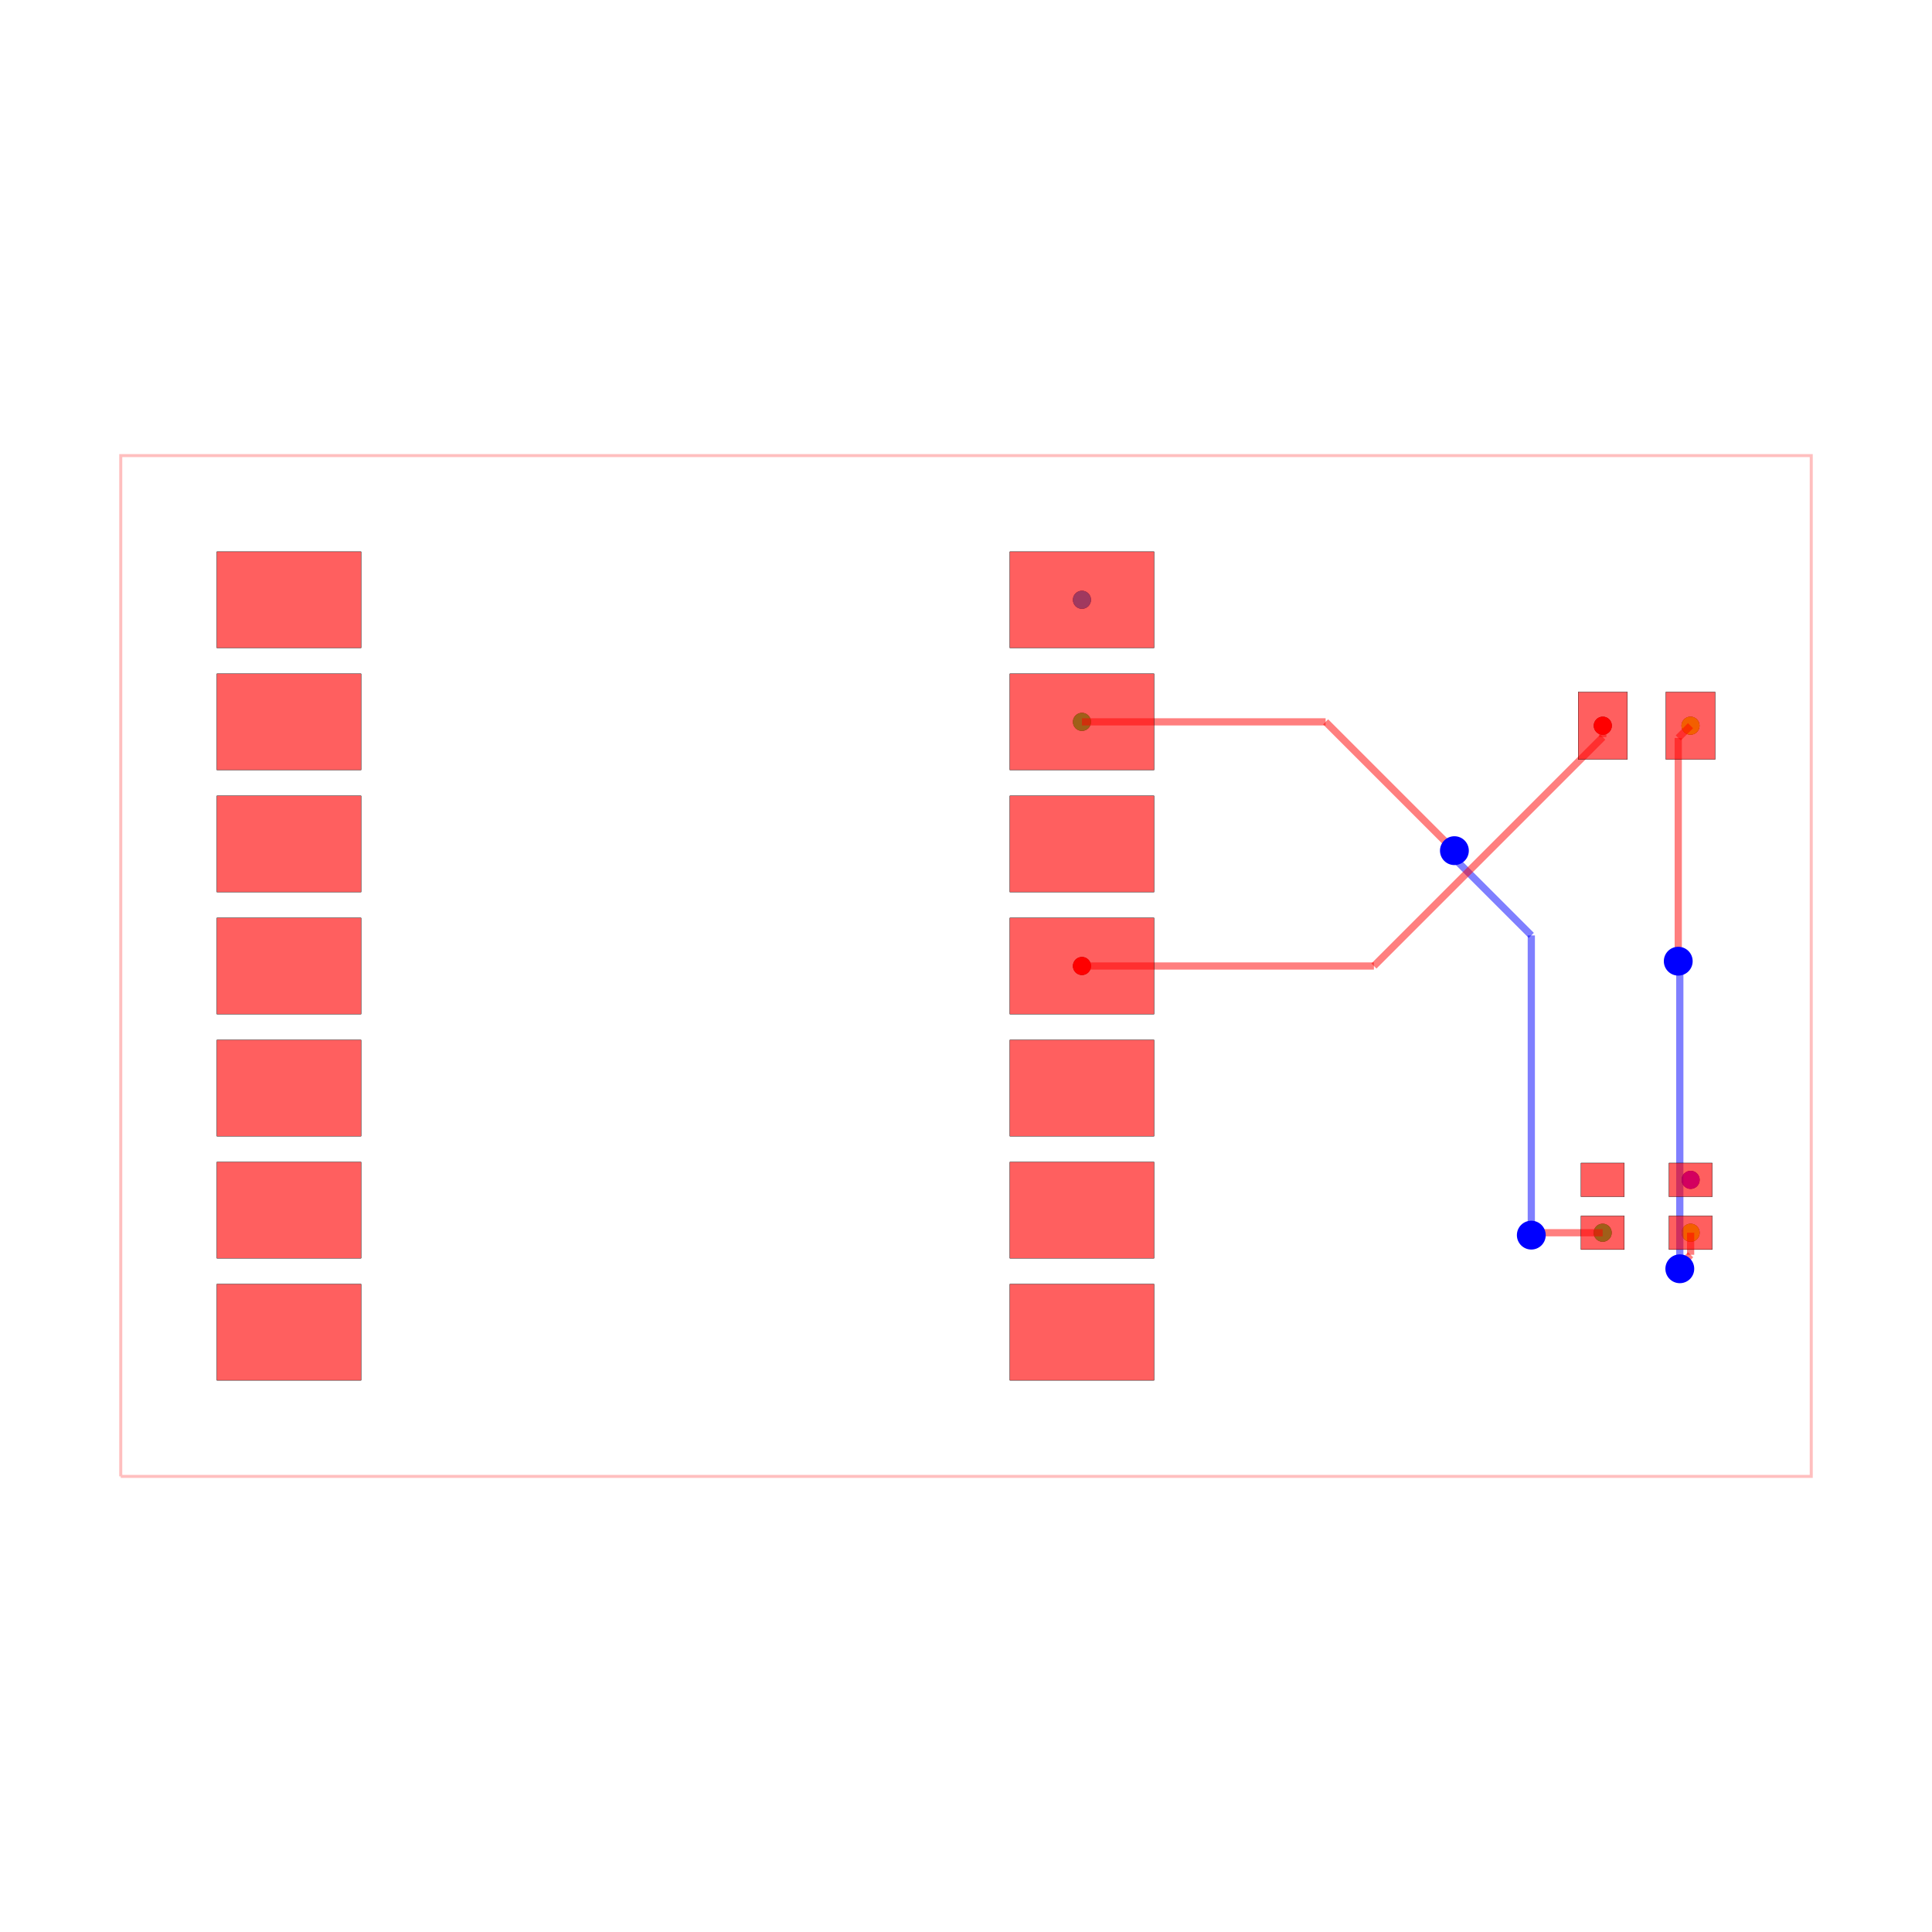
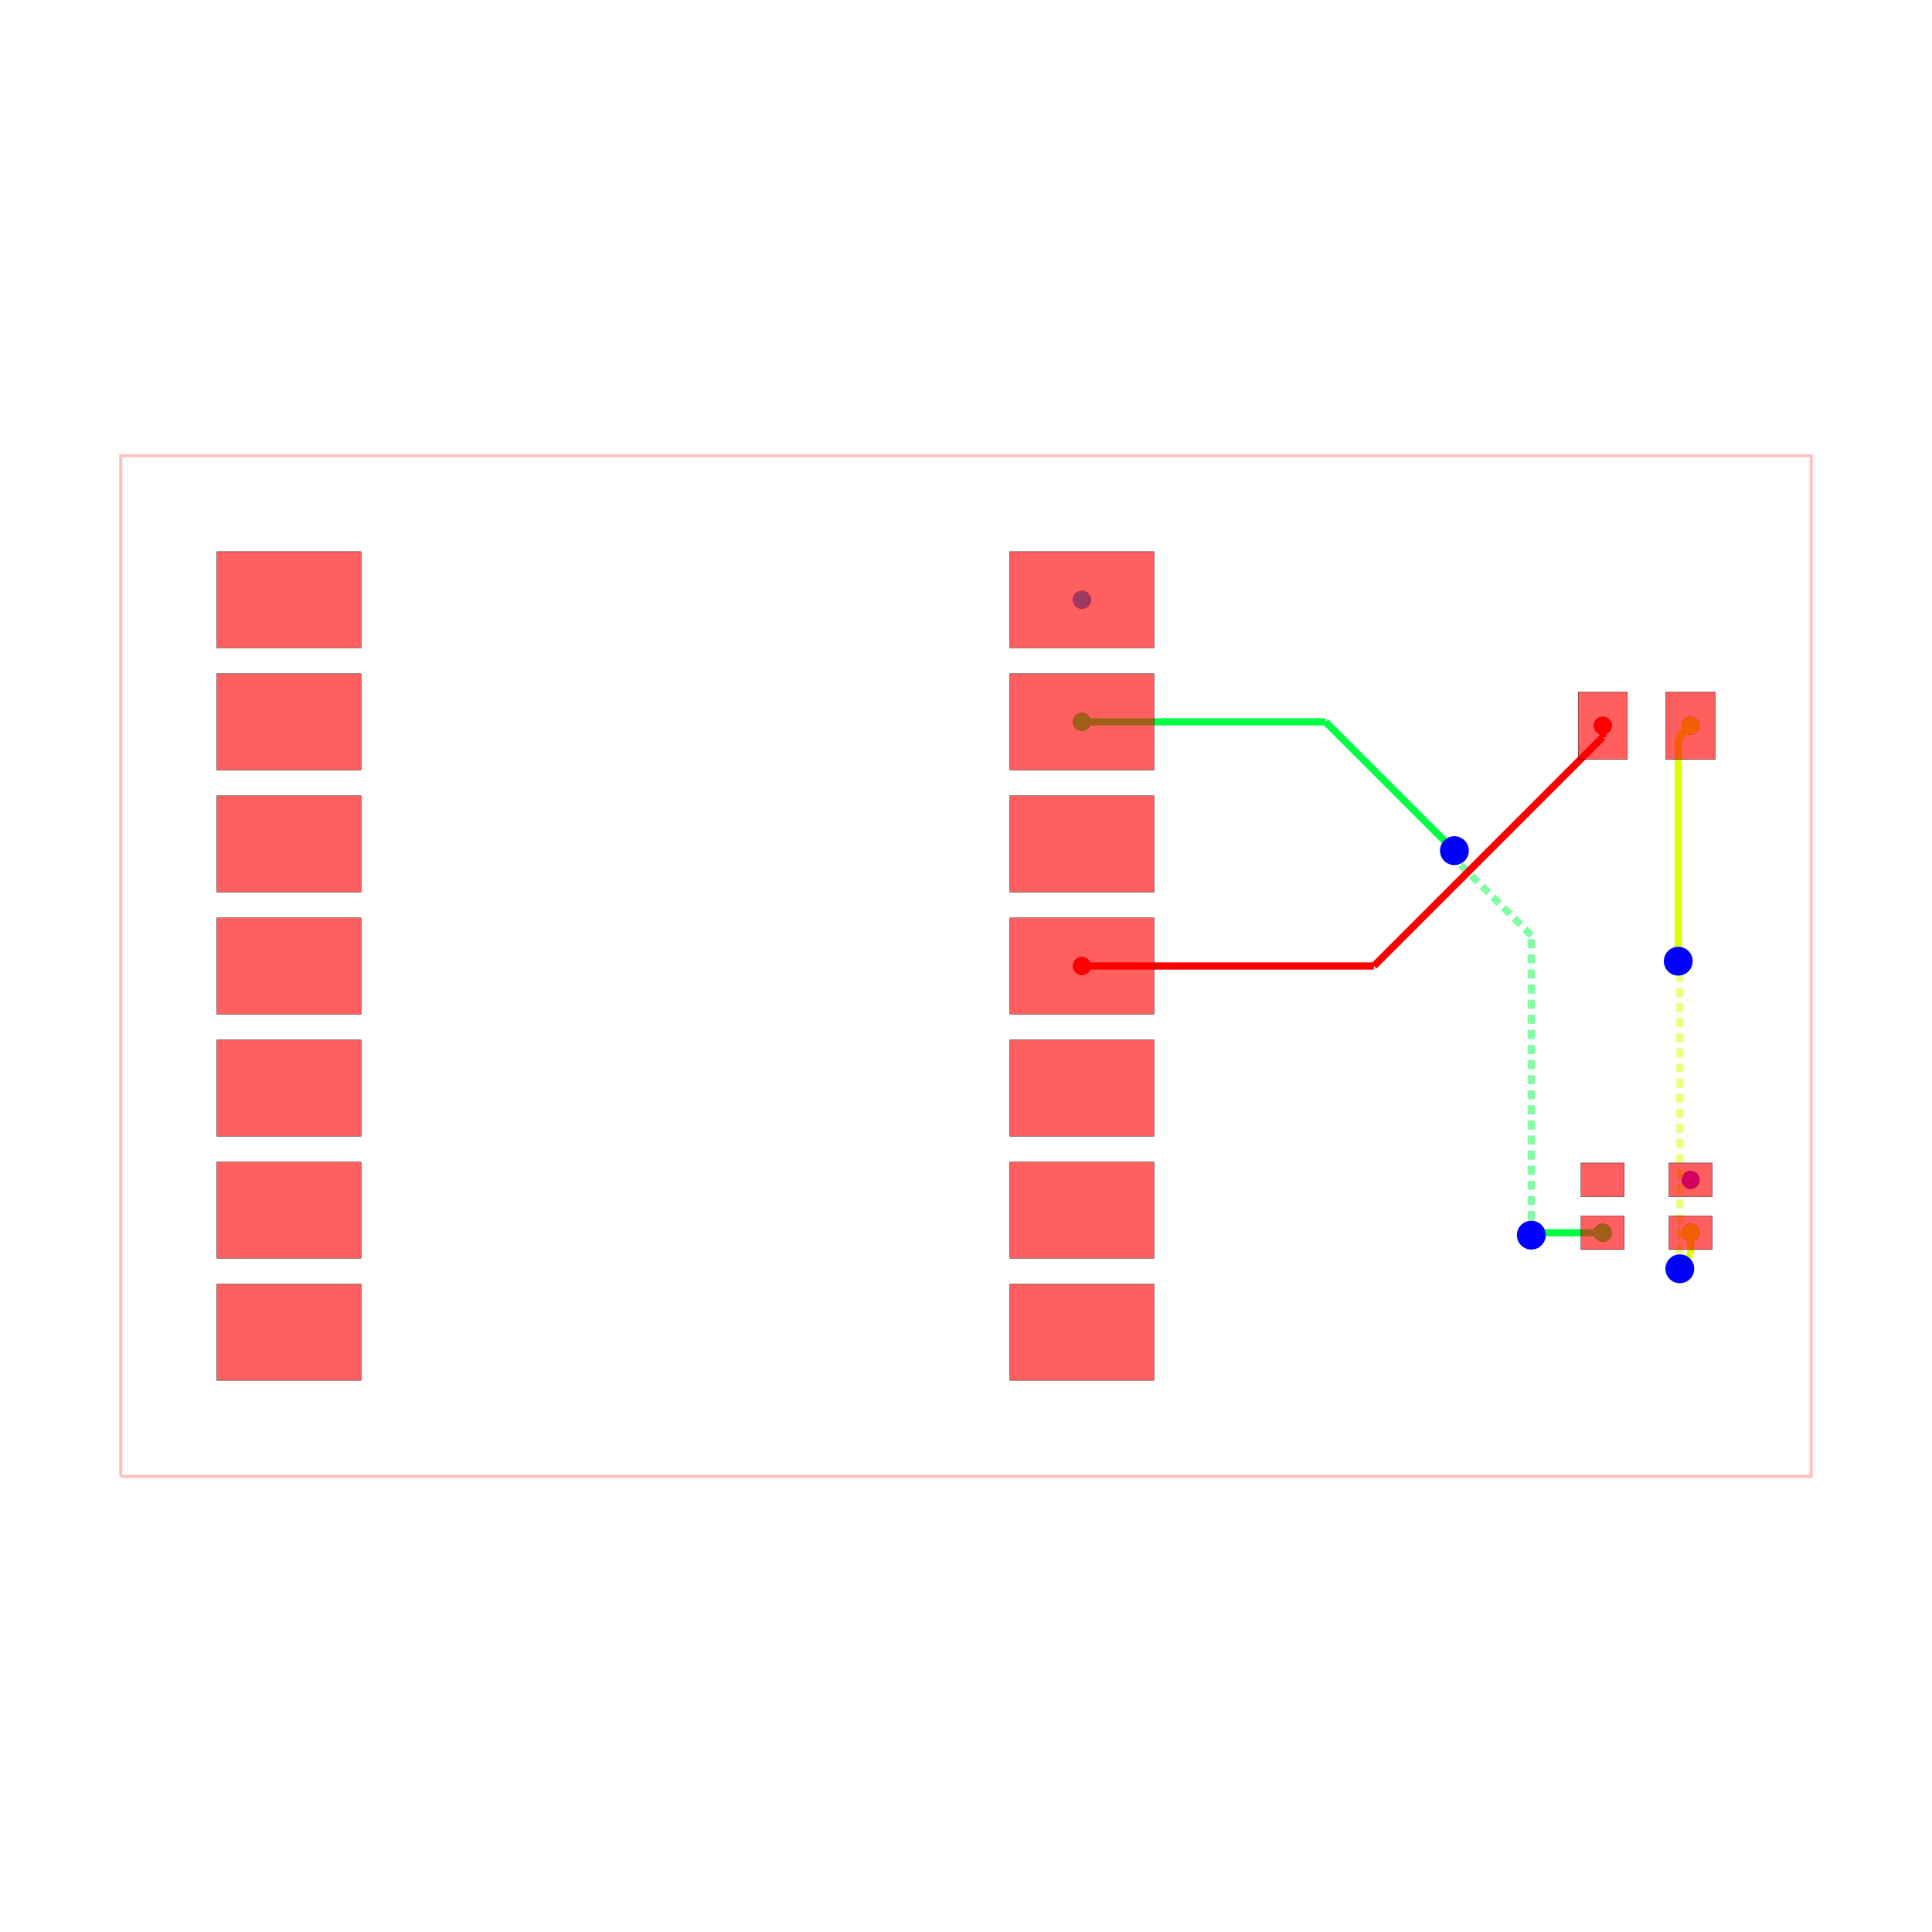
<svg xmlns="http://www.w3.org/2000/svg" width="640" height="640" viewBox="0 0 640 640">
  <rect width="100%" height="100%" fill="white" />
  <g>
    <circle data-type="point" data-label="source_trace_2 pcb_port_10" data-x="8.25" data-y="0" cx="358.408" cy="320" r="3" fill="black" />
  </g>
  <g>
    <circle data-type="point" data-label="source_trace_2 pcb_port_14" data-x="19.0875" data-y="5" cx="530.945" cy="240.398" r="3" fill="black" />
  </g>
  <g>
    <circle data-type="point" data-label="source_trace_5 pcb_port_18" data-x="20.91503499999999" data-y="-5.550036999999975" cx="560.04" cy="408.359" r="3" fill="black" />
  </g>
  <g>
    <circle data-type="point" data-label="source_trace_5 pcb_port_15" data-x="20.9125" data-y="5" cx="560" cy="240.398" r="3" fill="black" />
  </g>
  <g>
    <circle data-type="point" data-label="source_net_0 pcb_port_8" data-x="8.25" data-y="5.08" cx="358.408" cy="239.124" r="3" fill="black" />
  </g>
  <g>
    <circle data-type="point" data-label="source_net_0 pcb_port_17" data-x="19.08496500000001" data-y="-5.550036999999975" cx="530.905" cy="408.359" r="3" fill="black" />
  </g>
  <g>
    <circle data-type="point" data-label="source_net_1 pcb_port_7" data-x="8.25" data-y="7.62" cx="358.408" cy="198.687" r="3" fill="black" />
  </g>
  <g>
    <circle data-type="point" data-label="source_net_2 pcb_port_19" data-x="20.91503499999999" data-y="-4.449963000000025" cx="560.04" cy="390.845" r="3" fill="black" />
  </g>
  <g>
    <circle data-type="point" data-label="source_trace_2 (top)" data-x="8.25" data-y="0" cx="358.408" cy="320" r="3" fill="hsl(0, 100%, 50%)" />
  </g>
  <g>
    <circle data-type="point" data-label="source_trace_2 (top)" data-x="19.0875" data-y="5" cx="530.945" cy="240.398" r="3" fill="hsl(0, 100%, 50%)" />
  </g>
  <g>
    <circle data-type="point" data-label="source_trace_5 (top)" data-x="20.91503499999999" data-y="-5.550036999999975" cx="560.04" cy="408.359" r="3" fill="hsl(68, 100%, 50%)" />
  </g>
  <g>
    <circle data-type="point" data-label="source_trace_5 (top)" data-x="20.9125" data-y="5" cx="560" cy="240.398" r="3" fill="hsl(68, 100%, 50%)" />
  </g>
  <g>
    <circle data-type="point" data-label="source_net_0 (top)" data-x="8.25" data-y="5.08" cx="358.408" cy="239.124" r="3" fill="hsl(136, 100%, 50%)" />
  </g>
  <g>
    <circle data-type="point" data-label="source_net_0 (top)" data-x="19.08496500000001" data-y="-5.550036999999975" cx="530.905" cy="408.359" r="3" fill="hsl(136, 100%, 50%)" />
  </g>
  <g>
    <circle data-type="point" data-label="source_net_1 (top)" data-x="8.25" data-y="7.62" cx="358.408" cy="198.687" r="3" fill="hsl(204, 100%, 50%)" />
  </g>
  <g>
    <circle data-type="point" data-label="source_net_2 (top)" data-x="20.91503499999999" data-y="-4.449963000000025" cx="560.04" cy="390.845" r="3" fill="hsl(272, 100%, 50%)" />
  </g>
  <g>
    <polyline data-points="-11.749999999999998,-10.620000000000001 23.424999999999997,-10.620000000000001 23.424999999999997,10.620000000000001 -11.749999999999998,10.620000000000001 -11.749999999999998,-10.620000000000001" data-type="line" data-label="" points="40,489.075 600,489.075 600,150.925 40,150.925 40,489.075" fill="none" stroke="rgba(255,0,0,0.25)" stroke-width="1px" />
  </g>
  <g>
-     <polyline data-points="19.08496500000001,-5.550036999999975 17.651152990829893,-5.550036999999975" data-type="line" data-label="" points="530.905,408.359 508.078,408.359" fill="none" stroke="rgba(255,0,0,0.5)" stroke-width="2.388" />
-   </g>
-   <g>
-     <polyline data-points="17.651152990829893,-5.550036999999975 17.60125426448793,-5.599935726341938" data-type="line" data-label="" points="508.078,408.359 507.284,409.153" fill="none" stroke="rgba(255,0,0,0.5)" stroke-width="2.388" />
-   </g>
-   <g>
-     <polyline data-points="17.60125426448793,-5.599935726341938 17.6,-5.6" data-type="line" data-label="" points="507.284,409.153 507.264,409.154" fill="none" stroke="rgba(255,0,0,0.5)" stroke-width="2.388" />
-   </g>
-   <g>
-     <polyline data-points="17.6,-5.6 17.6,0.6363510205773868" data-type="line" data-label="" points="507.264,409.154 507.264,309.869" fill="none" stroke="rgba(0,0,255,0.5)" stroke-width="2.388" />
-   </g>
-   <g>
-     <polyline data-points="17.6,0.6363510205773868 16,2.236351020577388" data-type="line" data-label="" points="507.264,309.869 481.791,284.396" fill="none" stroke="rgba(0,0,255,0.5)" stroke-width="2.388" />
-   </g>
-   <g>
-     <polyline data-points="16,2.236351020577388 16,2.4" data-type="line" data-label="" points="481.791,284.396 481.791,281.791" fill="none" stroke="rgba(0,0,255,0.5)" stroke-width="2.388" />
-   </g>
-   <g>
-     <polyline data-points="16,2.4 13.32,5.08" data-type="line" data-label="" points="481.791,281.791 439.124,239.124" fill="none" stroke="rgba(255,0,0,0.5)" stroke-width="2.388" />
-   </g>
-   <g>
-     <polyline data-points="13.32,5.08 8.25,5.08" data-type="line" data-label="" points="439.124,239.124 358.408,239.124" fill="none" stroke="rgba(255,0,0,0.5)" stroke-width="2.388" />
-   </g>
-   <g>
-     <polyline data-points="20.91503499999999,-5.550036999999975 20.91503499999999,-6.00887189240614" data-type="line" data-label="" points="560.04,408.359 560.04,415.664" fill="none" stroke="rgba(255,0,0,0.5)" stroke-width="2.388" />
-   </g>
-   <g>
-     <polyline data-points="20.91503499999999,-6.00887189240614 20.709214861263458,-6.214692031142671" data-type="line" data-label="" points="560.04,415.664 556.764,418.94" fill="none" stroke="rgba(255,0,0,0.5)" stroke-width="2.388" />
-   </g>
-   <g>
-     <polyline data-points="20.709214861263458,-6.214692031142671 20.69003589999999,-6.3000362999999755" data-type="line" data-label="" points="556.764,418.94 556.458,420.299" fill="none" stroke="rgba(255,0,0,0.5)" stroke-width="2.388" />
-   </g>
-   <g>
-     <polyline data-points="20.69003589999999,-6.3000362999999755 20.69003589999999,-0.08268570346750395" data-type="line" data-label="" points="556.458,420.299 556.458,321.316" fill="none" stroke="rgba(0,0,255,0.5)" stroke-width="2.388" />
-   </g>
-   <g>
-     <polyline data-points="20.69003589999999,-0.08268570346750395 20.66748646391786,-0.06013626738537383" data-type="line" data-label="" points="556.458,321.316 556.099,320.957" fill="none" stroke="rgba(0,0,255,0.5)" stroke-width="2.388" />
-   </g>
-   <g>
-     <polyline data-points="20.66748646391786,-0.06013626738537383 20.65751795,0.10001814999998793" data-type="line" data-label="" points="556.099,320.957 555.941,318.408" fill="none" stroke="rgba(0,0,255,0.5)" stroke-width="2.388" />
-   </g>
-   <g>
-     <polyline data-points="20.65751795,0.10001814999998793 20.65751795,4.745017949999998" data-type="line" data-label="" points="555.941,318.408 555.941,244.457" fill="none" stroke="rgba(255,0,0,0.5)" stroke-width="2.388" />
-   </g>
-   <g>
-     <polyline data-points="20.65751795,4.745017949999998 20.9125,5" data-type="line" data-label="" points="555.941,244.457 560,240.398" fill="none" stroke="rgba(255,0,0,0.5)" stroke-width="2.388" />
-   </g>
-   <g>
-     <polyline data-points="19.0875,5 19.0875,4.762255679009199" data-type="line" data-label="" points="530.945,240.398 530.945,244.183" fill="none" stroke="rgba(255,0,0,0.5)" stroke-width="2.388" />
-   </g>
-   <g>
-     <polyline data-points="19.0875,4.762255679009199 14.3252443209908,0" data-type="line" data-label="" points="530.945,244.183 455.128,320" fill="none" stroke="rgba(255,0,0,0.5)" stroke-width="2.388" />
-   </g>
-   <g>
-     <polyline data-points="14.3252443209908,0 8.25,0" data-type="line" data-label="" points="455.128,320 358.408,320" fill="none" stroke="rgba(255,0,0,0.5)" stroke-width="2.388" />
-   </g>
-   <g>
-     <polyline data-points="8.25,0 8.25,0" data-type="line" data-label="" points="358.408,320 358.408,320" fill="none" stroke="rgba(255,0,0,0.5)" stroke-width="2.388" />
+     <polyline data-points="19.08496500000001,-5.550036999999975 17.651152990829893,-5.550036999999975" data-type="line" data-label="" points="530.905,408.359 508.078,408.359" fill="none" stroke="hsl(136, 100%, 50%)" stroke-width="2.388" />
+   </g>
+   <g>
+     <polyline data-points="17.651152990829893,-5.550036999999975 17.60125426448793,-5.599935726341938" data-type="line" data-label="" points="508.078,408.359 507.284,409.153" fill="none" stroke="hsl(136, 100%, 50%)" stroke-width="2.388" />
+   </g>
+   <g>
+     <polyline data-points="17.60125426448793,-5.599935726341938 17.6,-5.6" data-type="line" data-label="" points="507.284,409.153 507.264,409.154" fill="none" stroke="hsl(136, 100%, 50%)" stroke-width="2.388" />
+   </g>
+   <g>
+     <polyline data-points="17.6,-5.6 17.6,0.6363510205773868" data-type="line" data-label="" points="507.264,409.154 507.264,309.869" fill="none" stroke="rgba(0,255,68,0.5)" stroke-width="2.388" stroke-dasharray="3 2" />
+   </g>
+   <g>
+     <polyline data-points="17.6,0.6363510205773868 16,2.236351020577388" data-type="line" data-label="" points="507.264,309.869 481.791,284.396" fill="none" stroke="rgba(0,255,68,0.5)" stroke-width="2.388" stroke-dasharray="3 2" />
+   </g>
+   <g>
+     <polyline data-points="16,2.236351020577388 16,2.4" data-type="line" data-label="" points="481.791,284.396 481.791,281.791" fill="none" stroke="rgba(0,255,68,0.5)" stroke-width="2.388" stroke-dasharray="3 2" />
+   </g>
+   <g>
+     <polyline data-points="16,2.4 13.32,5.08" data-type="line" data-label="" points="481.791,281.791 439.124,239.124" fill="none" stroke="hsl(136, 100%, 50%)" stroke-width="2.388" />
+   </g>
+   <g>
+     <polyline data-points="13.32,5.08 8.25,5.08" data-type="line" data-label="" points="439.124,239.124 358.408,239.124" fill="none" stroke="hsl(136, 100%, 50%)" stroke-width="2.388" />
+   </g>
+   <g>
+     <polyline data-points="20.91503499999999,-5.550036999999975 20.91503499999999,-6.00887189240614" data-type="line" data-label="" points="560.04,408.359 560.04,415.664" fill="none" stroke="hsl(68, 100%, 50%)" stroke-width="2.388" />
+   </g>
+   <g>
+     <polyline data-points="20.91503499999999,-6.00887189240614 20.709214861263458,-6.214692031142671" data-type="line" data-label="" points="560.04,415.664 556.764,418.94" fill="none" stroke="hsl(68, 100%, 50%)" stroke-width="2.388" />
+   </g>
+   <g>
+     <polyline data-points="20.709214861263458,-6.214692031142671 20.69003589999999,-6.3000362999999755" data-type="line" data-label="" points="556.764,418.94 556.458,420.299" fill="none" stroke="hsl(68, 100%, 50%)" stroke-width="2.388" />
+   </g>
+   <g>
+     <polyline data-points="20.69003589999999,-6.3000362999999755 20.69003589999999,-0.08268570346750395" data-type="line" data-label="" points="556.458,420.299 556.458,321.316" fill="none" stroke="rgba(221,255,0,0.5)" stroke-width="2.388" stroke-dasharray="3 2" />
+   </g>
+   <g>
+     <polyline data-points="20.69003589999999,-0.08268570346750395 20.66748646391786,-0.06013626738537383" data-type="line" data-label="" points="556.458,321.316 556.099,320.957" fill="none" stroke="rgba(221,255,0,0.5)" stroke-width="2.388" stroke-dasharray="3 2" />
+   </g>
+   <g>
+     <polyline data-points="20.66748646391786,-0.06013626738537383 20.65751795,0.10001814999998793" data-type="line" data-label="" points="556.099,320.957 555.941,318.408" fill="none" stroke="rgba(221,255,0,0.5)" stroke-width="2.388" stroke-dasharray="3 2" />
+   </g>
+   <g>
+     <polyline data-points="20.65751795,0.10001814999998793 20.65751795,4.745017949999998" data-type="line" data-label="" points="555.941,318.408 555.941,244.457" fill="none" stroke="hsl(68, 100%, 50%)" stroke-width="2.388" />
+   </g>
+   <g>
+     <polyline data-points="20.65751795,4.745017949999998 20.9125,5" data-type="line" data-label="" points="555.941,244.457 560,240.398" fill="none" stroke="hsl(68, 100%, 50%)" stroke-width="2.388" />
+   </g>
+   <g>
+     <polyline data-points="19.0875,5 19.0875,4.762255679009199" data-type="line" data-label="" points="530.945,240.398 530.945,244.183" fill="none" stroke="hsl(0, 100%, 50%)" stroke-width="2.388" />
+   </g>
+   <g>
+     <polyline data-points="19.0875,4.762255679009199 14.3252443209908,0" data-type="line" data-label="" points="530.945,244.183 455.128,320" fill="none" stroke="hsl(0, 100%, 50%)" stroke-width="2.388" />
+   </g>
+   <g>
+     <polyline data-points="14.3252443209908,0 8.25,0" data-type="line" data-label="" points="455.128,320 358.408,320" fill="none" stroke="hsl(0, 100%, 50%)" stroke-width="2.388" />
+   </g>
+   <g>
+     <polyline data-points="8.25,0 8.25,0" data-type="line" data-label="" points="358.408,320 358.408,320" fill="none" stroke="hsl(0, 100%, 50%)" stroke-width="2.388" />
  </g>
  <g>
    <rect data-type="rect" data-label="top" data-x="-8.25" data-y="7.62" x="71.841" y="182.766" width="47.761" height="31.841" fill="rgba(255,0,0,0.25)" stroke="black" stroke-width="0.063" />
  </g>
  <g>
    <rect data-type="rect" data-label="top" data-x="-8.25" data-y="5.08" x="71.841" y="223.204" width="47.761" height="31.841" fill="rgba(255,0,0,0.25)" stroke="black" stroke-width="0.063" />
  </g>
  <g>
    <rect data-type="rect" data-label="top" data-x="-8.25" data-y="2.54" x="71.841" y="263.642" width="47.761" height="31.841" fill="rgba(255,0,0,0.25)" stroke="black" stroke-width="0.063" />
  </g>
  <g>
    <rect data-type="rect" data-label="top" data-x="-8.25" data-y="0" x="71.841" y="304.08" width="47.761" height="31.841" fill="rgba(255,0,0,0.25)" stroke="black" stroke-width="0.063" />
  </g>
  <g>
    <rect data-type="rect" data-label="top" data-x="-8.25" data-y="-2.54" x="71.841" y="344.517" width="47.761" height="31.841" fill="rgba(255,0,0,0.25)" stroke="black" stroke-width="0.063" />
  </g>
  <g>
    <rect data-type="rect" data-label="top" data-x="-8.25" data-y="-5.079999999999999" x="71.841" y="384.955" width="47.761" height="31.841" fill="rgba(255,0,0,0.25)" stroke="black" stroke-width="0.063" />
  </g>
  <g>
    <rect data-type="rect" data-label="top" data-x="-8.25" data-y="-7.62" x="71.841" y="425.393" width="47.761" height="31.841" fill="rgba(255,0,0,0.25)" stroke="black" stroke-width="0.063" />
  </g>
  <g>
    <rect data-type="rect" data-label="top" data-x="8.25" data-y="7.62" x="334.527" y="182.766" width="47.761" height="31.841" fill="rgba(255,0,0,0.25)" stroke="black" stroke-width="0.063" />
  </g>
  <g>
    <rect data-type="rect" data-label="top" data-x="8.25" data-y="5.08" x="334.527" y="223.204" width="47.761" height="31.841" fill="rgba(255,0,0,0.25)" stroke="black" stroke-width="0.063" />
  </g>
  <g>
    <rect data-type="rect" data-label="top" data-x="8.25" data-y="2.54" x="334.527" y="263.642" width="47.761" height="31.841" fill="rgba(255,0,0,0.25)" stroke="black" stroke-width="0.063" />
  </g>
  <g>
    <rect data-type="rect" data-label="top" data-x="8.25" data-y="0" x="334.527" y="304.08" width="47.761" height="31.841" fill="rgba(255,0,0,0.25)" stroke="black" stroke-width="0.063" />
  </g>
  <g>
    <rect data-type="rect" data-label="top" data-x="8.25" data-y="-2.54" x="334.527" y="344.517" width="47.761" height="31.841" fill="rgba(255,0,0,0.25)" stroke="black" stroke-width="0.063" />
  </g>
  <g>
    <rect data-type="rect" data-label="top" data-x="8.25" data-y="-5.079999999999999" x="334.527" y="384.955" width="47.761" height="31.841" fill="rgba(255,0,0,0.25)" stroke="black" stroke-width="0.063" />
  </g>
  <g>
    <rect data-type="rect" data-label="top" data-x="8.25" data-y="-7.62" x="334.527" y="425.393" width="47.761" height="31.841" fill="rgba(255,0,0,0.25)" stroke="black" stroke-width="0.063" />
  </g>
  <g>
    <rect data-type="rect" data-label="top" data-x="19.0875" data-y="5" x="522.786" y="229.254" width="16.318" height="22.289" fill="rgba(255,0,0,0.25)" stroke="black" stroke-width="0.063" />
  </g>
  <g>
    <rect data-type="rect" data-label="top" data-x="20.9125" data-y="5" x="551.841" y="229.254" width="16.318" height="22.289" fill="rgba(255,0,0,0.25)" stroke="black" stroke-width="0.063" />
  </g>
  <g>
    <rect data-type="rect" data-label="top" data-x="19.08496500000001" data-y="-4.449963000000025" x="523.741" y="385.273" width="14.328" height="11.144" fill="rgba(255,0,0,0.25)" stroke="black" stroke-width="0.063" />
  </g>
  <g>
    <rect data-type="rect" data-label="top" data-x="19.08496500000001" data-y="-5.550036999999975" x="523.741" y="402.787" width="14.328" height="11.144" fill="rgba(255,0,0,0.25)" stroke="black" stroke-width="0.063" />
  </g>
  <g>
    <rect data-type="rect" data-label="top" data-x="20.91503499999999" data-y="-5.550036999999975" x="552.876" y="402.787" width="14.328" height="11.144" fill="rgba(255,0,0,0.25)" stroke="black" stroke-width="0.063" />
  </g>
  <g>
    <rect data-type="rect" data-label="top" data-x="20.91503499999999" data-y="-4.449963000000025" x="552.876" y="385.273" width="14.328" height="11.144" fill="rgba(255,0,0,0.25)" stroke="black" stroke-width="0.063" />
  </g>
  <g>
    <rect data-type="rect" data-label="" data-x="-8.25" data-y="7.62" x="71.841" y="182.766" width="47.761" height="31.841" fill="rgba(255,0,0,0.5)" stroke="black" stroke-width="0.063" />
  </g>
  <g>
    <rect data-type="rect" data-label="" data-x="-8.25" data-y="5.08" x="71.841" y="223.204" width="47.761" height="31.841" fill="rgba(255,0,0,0.5)" stroke="black" stroke-width="0.063" />
  </g>
  <g>
    <rect data-type="rect" data-label="" data-x="-8.25" data-y="2.54" x="71.841" y="263.642" width="47.761" height="31.841" fill="rgba(255,0,0,0.5)" stroke="black" stroke-width="0.063" />
  </g>
  <g>
    <rect data-type="rect" data-label="" data-x="-8.25" data-y="0" x="71.841" y="304.08" width="47.761" height="31.841" fill="rgba(255,0,0,0.5)" stroke="black" stroke-width="0.063" />
  </g>
  <g>
    <rect data-type="rect" data-label="" data-x="-8.25" data-y="-2.54" x="71.841" y="344.517" width="47.761" height="31.841" fill="rgba(255,0,0,0.5)" stroke="black" stroke-width="0.063" />
  </g>
  <g>
    <rect data-type="rect" data-label="" data-x="-8.25" data-y="-5.079999999999999" x="71.841" y="384.955" width="47.761" height="31.841" fill="rgba(255,0,0,0.5)" stroke="black" stroke-width="0.063" />
  </g>
  <g>
    <rect data-type="rect" data-label="" data-x="-8.25" data-y="-7.62" x="71.841" y="425.393" width="47.761" height="31.841" fill="rgba(255,0,0,0.5)" stroke="black" stroke-width="0.063" />
  </g>
  <g>
    <rect data-type="rect" data-label="" data-x="8.25" data-y="7.62" x="334.527" y="182.766" width="47.761" height="31.841" fill="rgba(255,0,0,0.5)" stroke="black" stroke-width="0.063" />
  </g>
  <g>
    <rect data-type="rect" data-label="" data-x="8.25" data-y="5.08" x="334.527" y="223.204" width="47.761" height="31.841" fill="rgba(255,0,0,0.5)" stroke="black" stroke-width="0.063" />
  </g>
  <g>
    <rect data-type="rect" data-label="" data-x="8.25" data-y="2.54" x="334.527" y="263.642" width="47.761" height="31.841" fill="rgba(255,0,0,0.5)" stroke="black" stroke-width="0.063" />
  </g>
  <g>
    <rect data-type="rect" data-label="" data-x="8.25" data-y="0" x="334.527" y="304.08" width="47.761" height="31.841" fill="rgba(255,0,0,0.5)" stroke="black" stroke-width="0.063" />
  </g>
  <g>
    <rect data-type="rect" data-label="" data-x="8.25" data-y="-2.54" x="334.527" y="344.517" width="47.761" height="31.841" fill="rgba(255,0,0,0.5)" stroke="black" stroke-width="0.063" />
  </g>
  <g>
    <rect data-type="rect" data-label="" data-x="8.25" data-y="-5.079999999999999" x="334.527" y="384.955" width="47.761" height="31.841" fill="rgba(255,0,0,0.5)" stroke="black" stroke-width="0.063" />
  </g>
  <g>
    <rect data-type="rect" data-label="" data-x="8.25" data-y="-7.62" x="334.527" y="425.393" width="47.761" height="31.841" fill="rgba(255,0,0,0.5)" stroke="black" stroke-width="0.063" />
  </g>
  <g>
    <rect data-type="rect" data-label="" data-x="19.0875" data-y="5" x="522.786" y="229.254" width="16.318" height="22.289" fill="rgba(255,0,0,0.5)" stroke="black" stroke-width="0.063" />
  </g>
  <g>
    <rect data-type="rect" data-label="" data-x="20.9125" data-y="5" x="551.841" y="229.254" width="16.318" height="22.289" fill="rgba(255,0,0,0.5)" stroke="black" stroke-width="0.063" />
  </g>
  <g>
    <rect data-type="rect" data-label="" data-x="19.08496500000001" data-y="-4.449963000000025" x="523.741" y="385.273" width="14.328" height="11.144" fill="rgba(255,0,0,0.5)" stroke="black" stroke-width="0.063" />
  </g>
  <g>
    <rect data-type="rect" data-label="" data-x="19.08496500000001" data-y="-5.550036999999975" x="523.741" y="402.787" width="14.328" height="11.144" fill="rgba(255,0,0,0.5)" stroke="black" stroke-width="0.063" />
  </g>
  <g>
    <rect data-type="rect" data-label="" data-x="20.91503499999999" data-y="-5.550036999999975" x="552.876" y="402.787" width="14.328" height="11.144" fill="rgba(255,0,0,0.5)" stroke="black" stroke-width="0.063" />
  </g>
  <g>
    <rect data-type="rect" data-label="" data-x="20.91503499999999" data-y="-4.449963000000025" x="552.876" y="385.273" width="14.328" height="11.144" fill="rgba(255,0,0,0.5)" stroke="black" stroke-width="0.063" />
  </g>
  <circle data-type="circle" data-label="" data-x="17.6" data-y="-5.6" cx="507.264" cy="409.154" r="4.776" fill="blue" stroke="none" stroke-width="0.063" />
  <circle data-type="circle" data-label="" data-x="16" data-y="2.4" cx="481.791" cy="281.791" r="4.776" fill="blue" stroke="none" stroke-width="0.063" />
  <circle data-type="circle" data-label="" data-x="20.69003589999999" data-y="-6.3000362999999755" cx="556.458" cy="420.299" r="4.776" fill="blue" stroke="none" stroke-width="0.063" />
  <circle data-type="circle" data-label="" data-x="20.65751795" data-y="0.10001814999998793" cx="555.941" cy="318.408" r="4.776" fill="blue" stroke="none" stroke-width="0.063" />
  <g id="crosshair" style="display: none">
    <line id="crosshair-h" y1="0" y2="640" stroke="#666" stroke-width="0.5" />
    <line id="crosshair-v" x1="0" x2="640" stroke="#666" stroke-width="0.5" />
    <text id="coordinates" font-family="monospace" font-size="12" fill="#666" />
  </g>
</svg>
